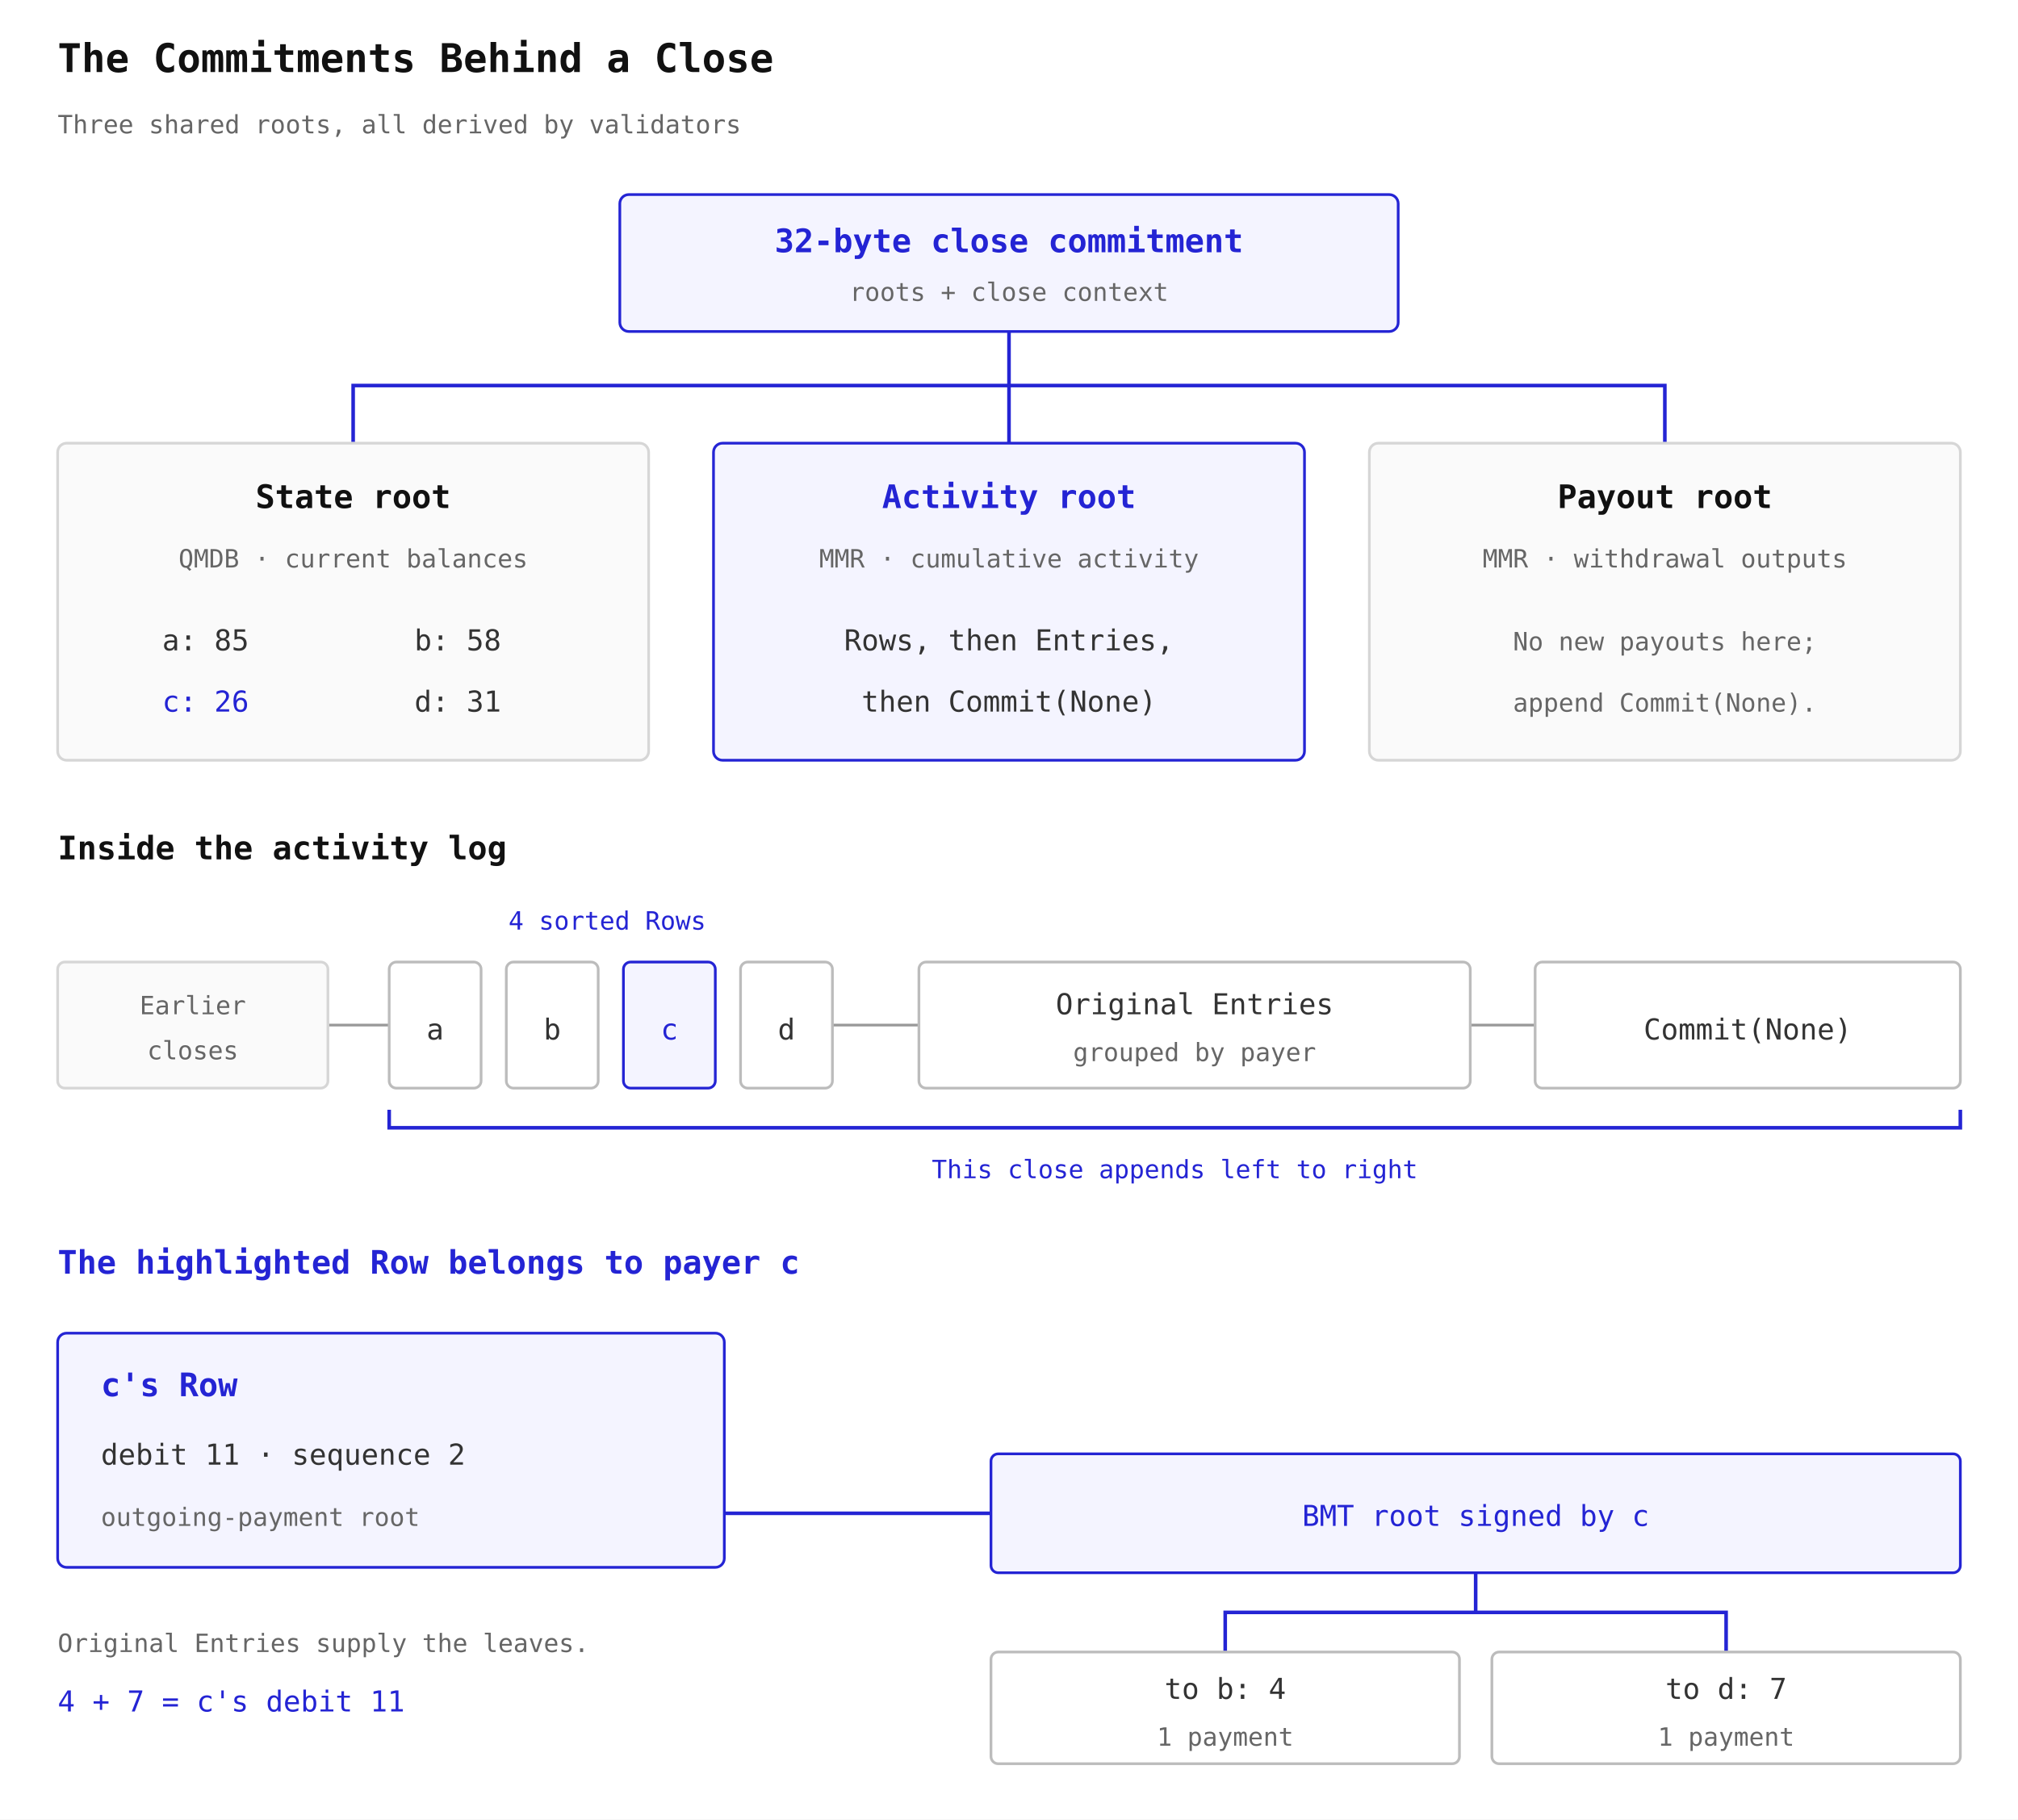
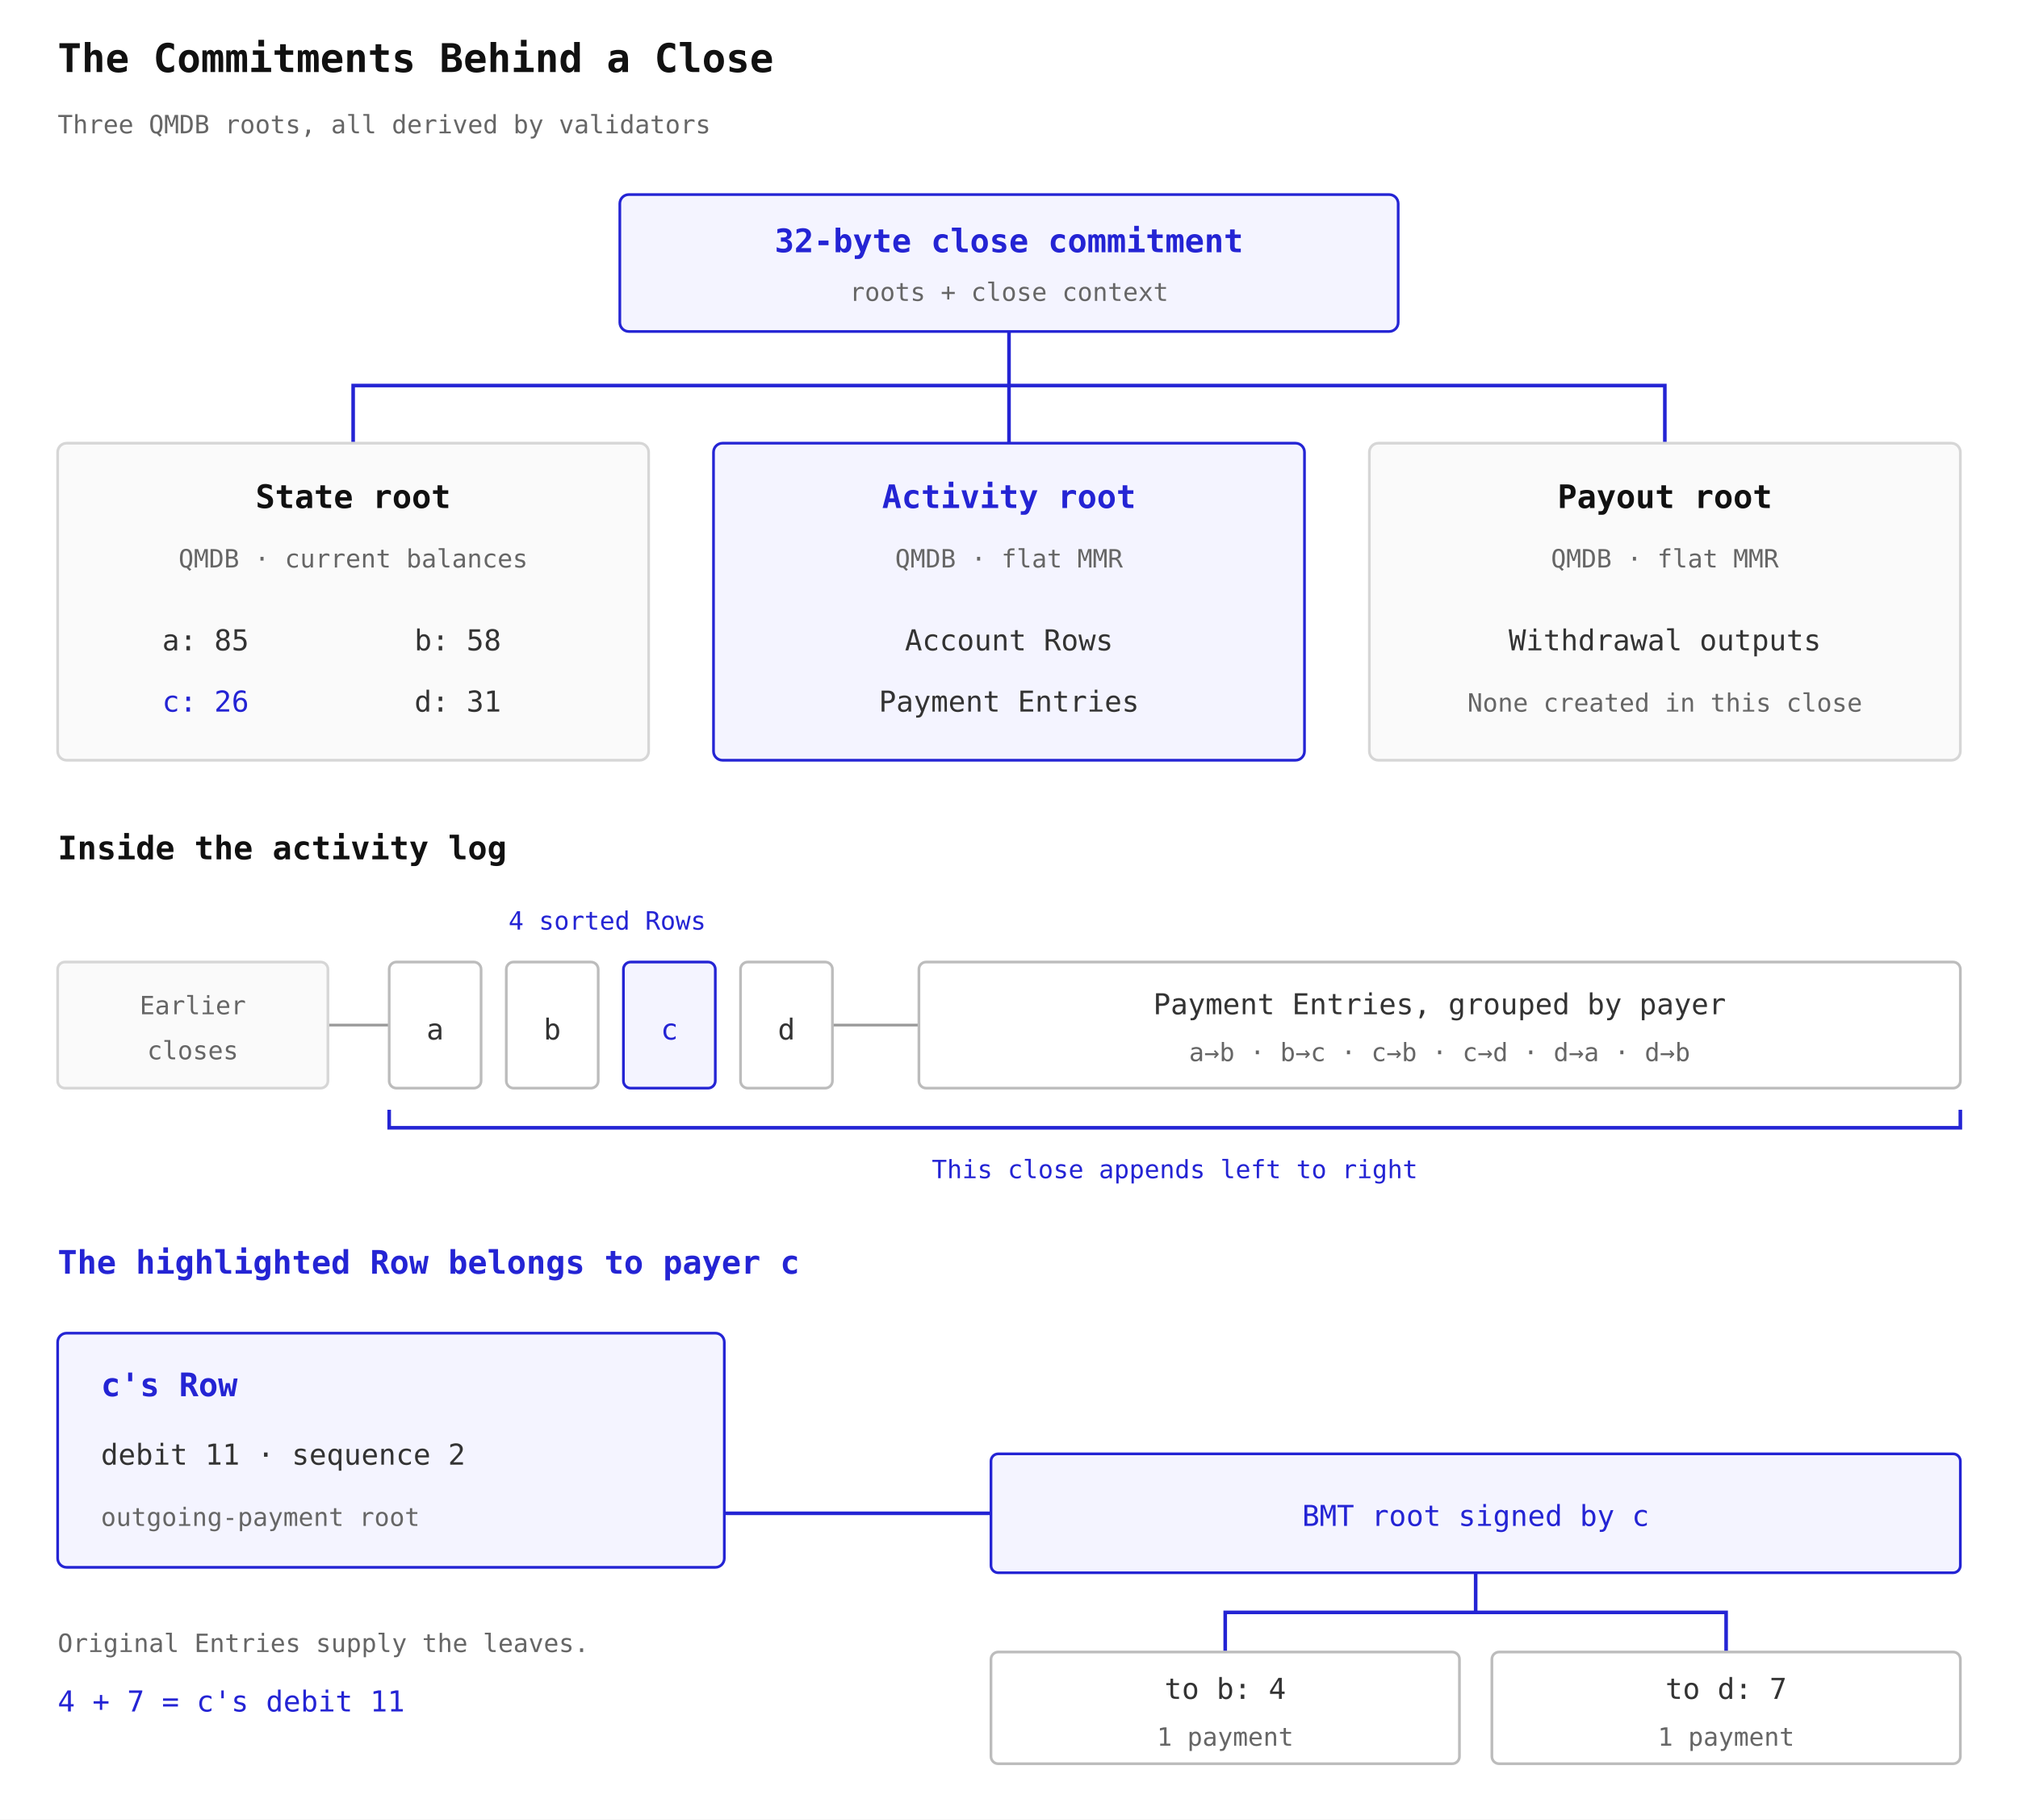
<svg xmlns="http://www.w3.org/2000/svg" viewBox="0 0 1120 1010" role="img" aria-labelledby="title description">
  <rect width="1120" height="1010" fill="#fff" />
  <style>
    text { font-family: ui-monospace, SFMono-Regular, Menlo, Monaco, Consolas, monospace; }
    .title { font-size: 22px; font-weight: 700; fill: #111; }
    .heading { font-size: 18px; font-weight: 700; fill: #111; }
    .label { font-size: 16px; fill: #333; }
    .note { font-size: 14px; fill: #666; }
    .center { text-anchor: middle; }
    .blue { fill: #2424d4; }
    .panel { fill: #fafafa; stroke: #d6d6d6; stroke-width: 1.5; }
    .record { fill: #fff; stroke: #bcbcbc; stroke-width: 1.5; }
    .selected { fill: #f4f4ff; stroke: #2424d4; stroke-width: 1.5; }
    .link { fill: none; stroke: #999; stroke-width: 1.5; }
    .focus { fill: none; stroke: #2424d4; stroke-width: 2; }
  </style>
  <text class="title" x="32" y="40">The Commitments Behind a Close</text>
-   <text class="note" x="32" y="74">Three shared roots, all derived by validators</text>
+   <text class="note" x="32" y="74">Three QMDB roots, all derived by validators</text>
  <rect class="selected" x="344" y="108" width="432" height="76" rx="5" />
  <text class="heading center blue" x="560" y="140">32-byte close commitment</text>
  <text class="note center" x="560" y="167">roots + close context</text>
  <path class="focus" d="M560 184 V214 M196 246 V214 H924 V246 M560 214 V246" />
  <rect class="panel" x="32" y="246" width="328" height="176" rx="5" />
  <text class="heading center" x="196" y="282">State root</text>
  <text class="note center" x="196" y="315">QMDB · current balances</text>
  <text class="label" x="90" y="361">a: 85</text>
  <text class="label" x="230" y="361">b: 58</text>
  <text class="label blue" x="90" y="395">c: 26</text>
  <text class="label" x="230" y="395">d: 31</text>
  <rect class="selected" x="396" y="246" width="328" height="176" rx="5" />
  <text class="heading center blue" x="560" y="282">Activity root</text>
-   <text class="note center" x="560" y="315">MMR · cumulative activity</text>
-   <text class="label center" x="560" y="361">Rows, then Entries,</text>
-   <text class="label center" x="560" y="395">then Commit(None)</text>
+   <text class="note center" x="560" y="315">QMDB · flat MMR</text>
+   <text class="label center" x="560" y="361">Account Rows</text>
+   <text class="label center" x="560" y="395">Payment Entries</text>
  <rect class="panel" x="760" y="246" width="328" height="176" rx="5" />
  <text class="heading center" x="924" y="282">Payout root</text>
-   <text class="note center" x="924" y="315">MMR · withdrawal outputs</text>
-   <text class="note center" x="924" y="361">No new payouts here;</text>
-   <text class="note center" x="924" y="395">append Commit(None).</text>
+   <text class="note center" x="924" y="315">QMDB · flat MMR</text>
+   <text class="label center" x="924" y="361">Withdrawal outputs</text>
+   <text class="note center" x="924" y="395">None created in this close</text>
  <text class="heading" x="32" y="477">Inside the activity log</text>
  <text class="note center blue" x="337" y="516">4 sorted Rows</text>
-   <path class="link" d="M182 569 H216 M462 569 H510 M816 569 H852" />
+   <path class="link" d="M182 569 H216 M462 569 H510" />
  <rect class="panel" x="32" y="534" width="150" height="70" rx="4" />
  <text class="note center" x="107" y="563">Earlier</text>
  <text class="note center" x="107" y="588">closes</text>
  <rect class="record" x="216" y="534" width="51" height="70" rx="4" />
  <rect class="record" x="281" y="534" width="51" height="70" rx="4" />
  <rect class="selected" x="346" y="534" width="51" height="70" rx="4" />
  <rect class="record" x="411" y="534" width="51" height="70" rx="4" />
  <text class="label center" x="241.5" y="577">a</text>
  <text class="label center" x="306.5" y="577">b</text>
  <text class="label center blue" x="371.5" y="577">c</text>
  <text class="label center" x="436.5" y="577">d</text>
-   <rect class="record" x="510" y="534" width="306" height="70" rx="4" />
-   <text class="label center" x="663" y="563">Original Entries</text>
-   <text class="note center" x="663" y="589">grouped by payer</text>
-   <rect class="record" x="852" y="534" width="236" height="70" rx="4" />
-   <text class="label center" x="970" y="577">Commit(None)</text>
+   <rect class="record" x="510" y="534" width="578" height="70" rx="4" />
+   <text class="label center" x="799" y="563">Payment Entries, grouped by payer</text>
+   <text class="note center" x="799" y="589">a→b · b→c · c→b · c→d · d→a · d→b</text>
  <path class="focus" d="M216 616 V626 H1088 V616" />
  <text class="note center blue" x="652" y="654">This close appends left to right</text>
  <text class="heading blue" x="32" y="707">The highlighted Row belongs to payer c</text>
  <rect class="selected" x="32" y="740" width="370" height="130" rx="5" />
  <text class="heading blue" x="56" y="775">c's Row</text>
  <text class="label" x="56" y="813">debit 11 · sequence 2</text>
  <text class="note" x="56" y="847">outgoing-payment root</text>
  <path class="focus" d="M402 840 H550" />
  <rect class="selected" x="550" y="807" width="538" height="66" rx="4" />
  <text class="label center blue" x="819" y="847">BMT root signed by c</text>
  <path class="focus" d="M819 873 V895 M680 917 V895 H958 V917" />
  <rect class="record" x="550" y="917" width="260" height="62" rx="4" />
  <rect class="record" x="828" y="917" width="260" height="62" rx="4" />
  <text class="label center" x="680" y="943">to b: 4</text>
  <text class="note center" x="680" y="969">1 payment</text>
  <text class="label center" x="958" y="943">to d: 7</text>
  <text class="note center" x="958" y="969">1 payment</text>
  <text class="note" x="32" y="917">Original Entries supply the leaves.</text>
  <text class="label blue" x="32" y="950">4 + 7 = c's debit 11</text>
</svg>
